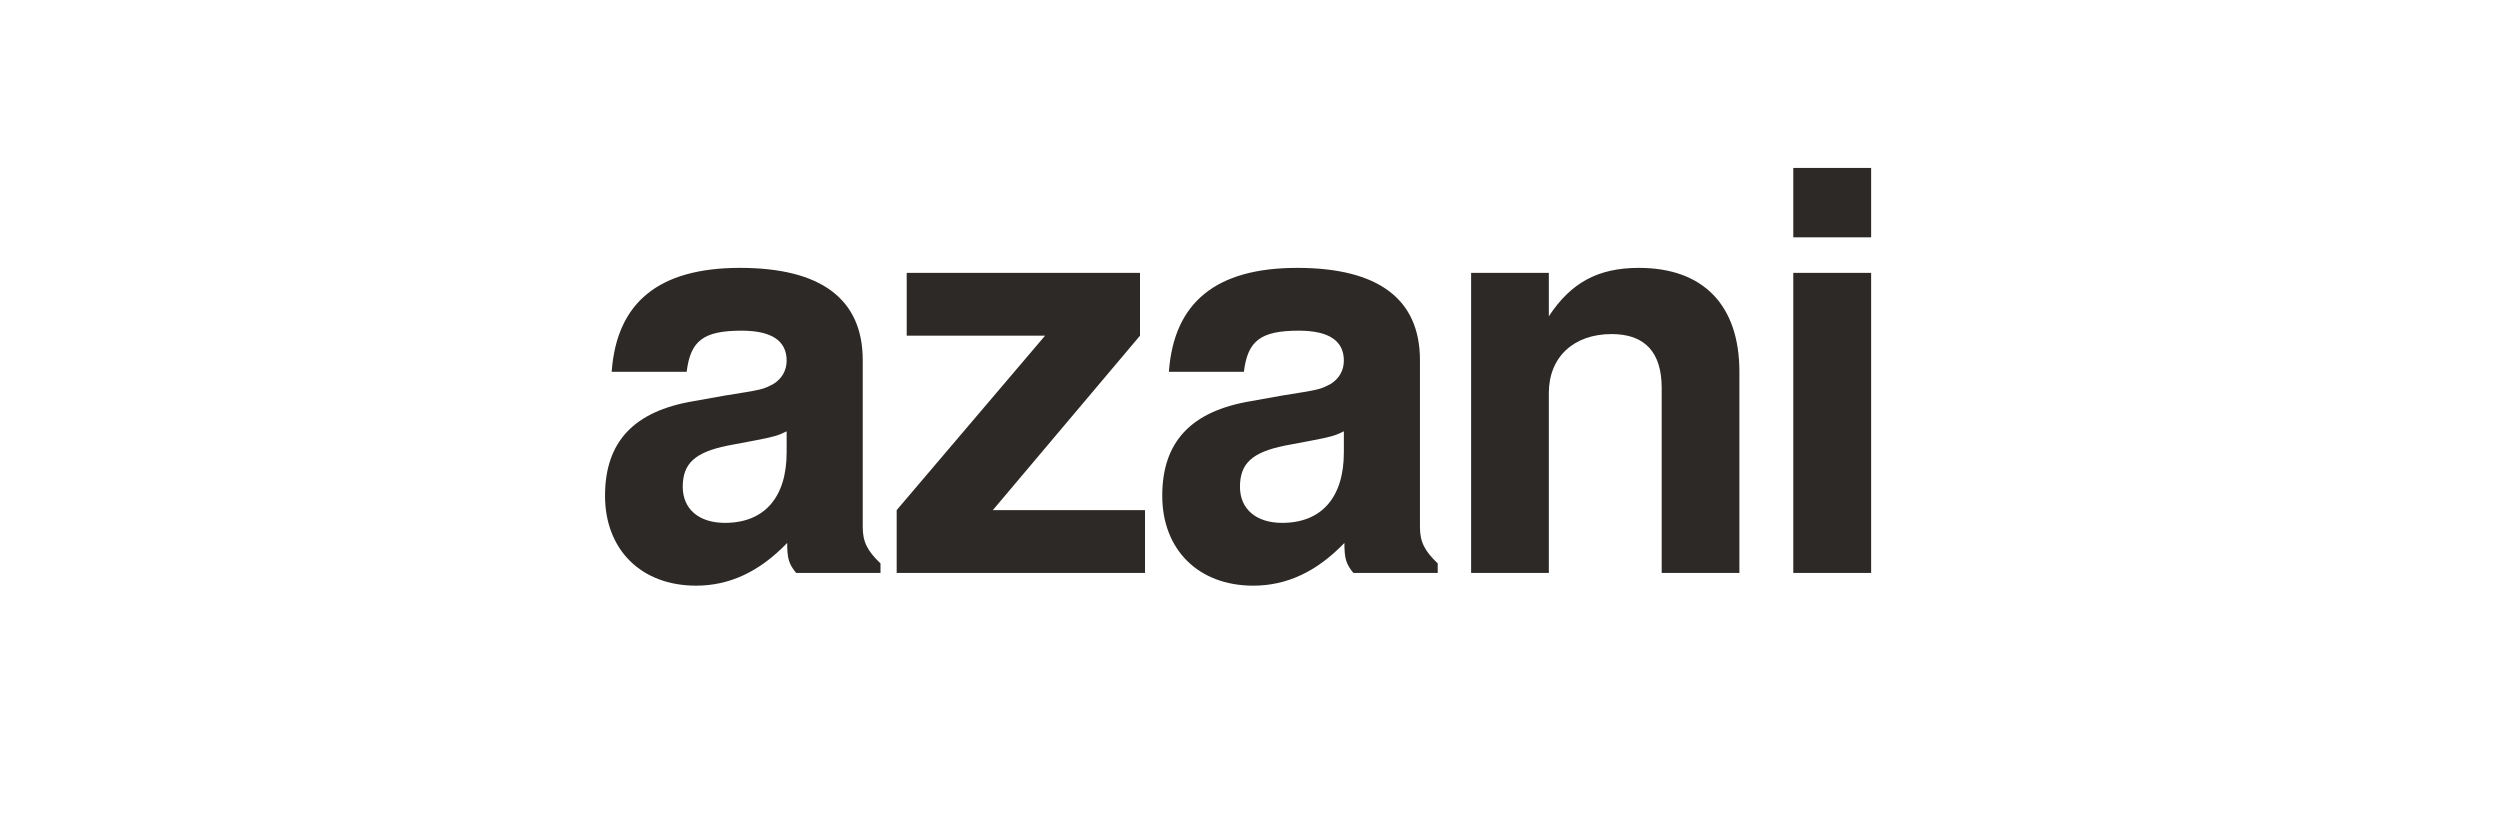
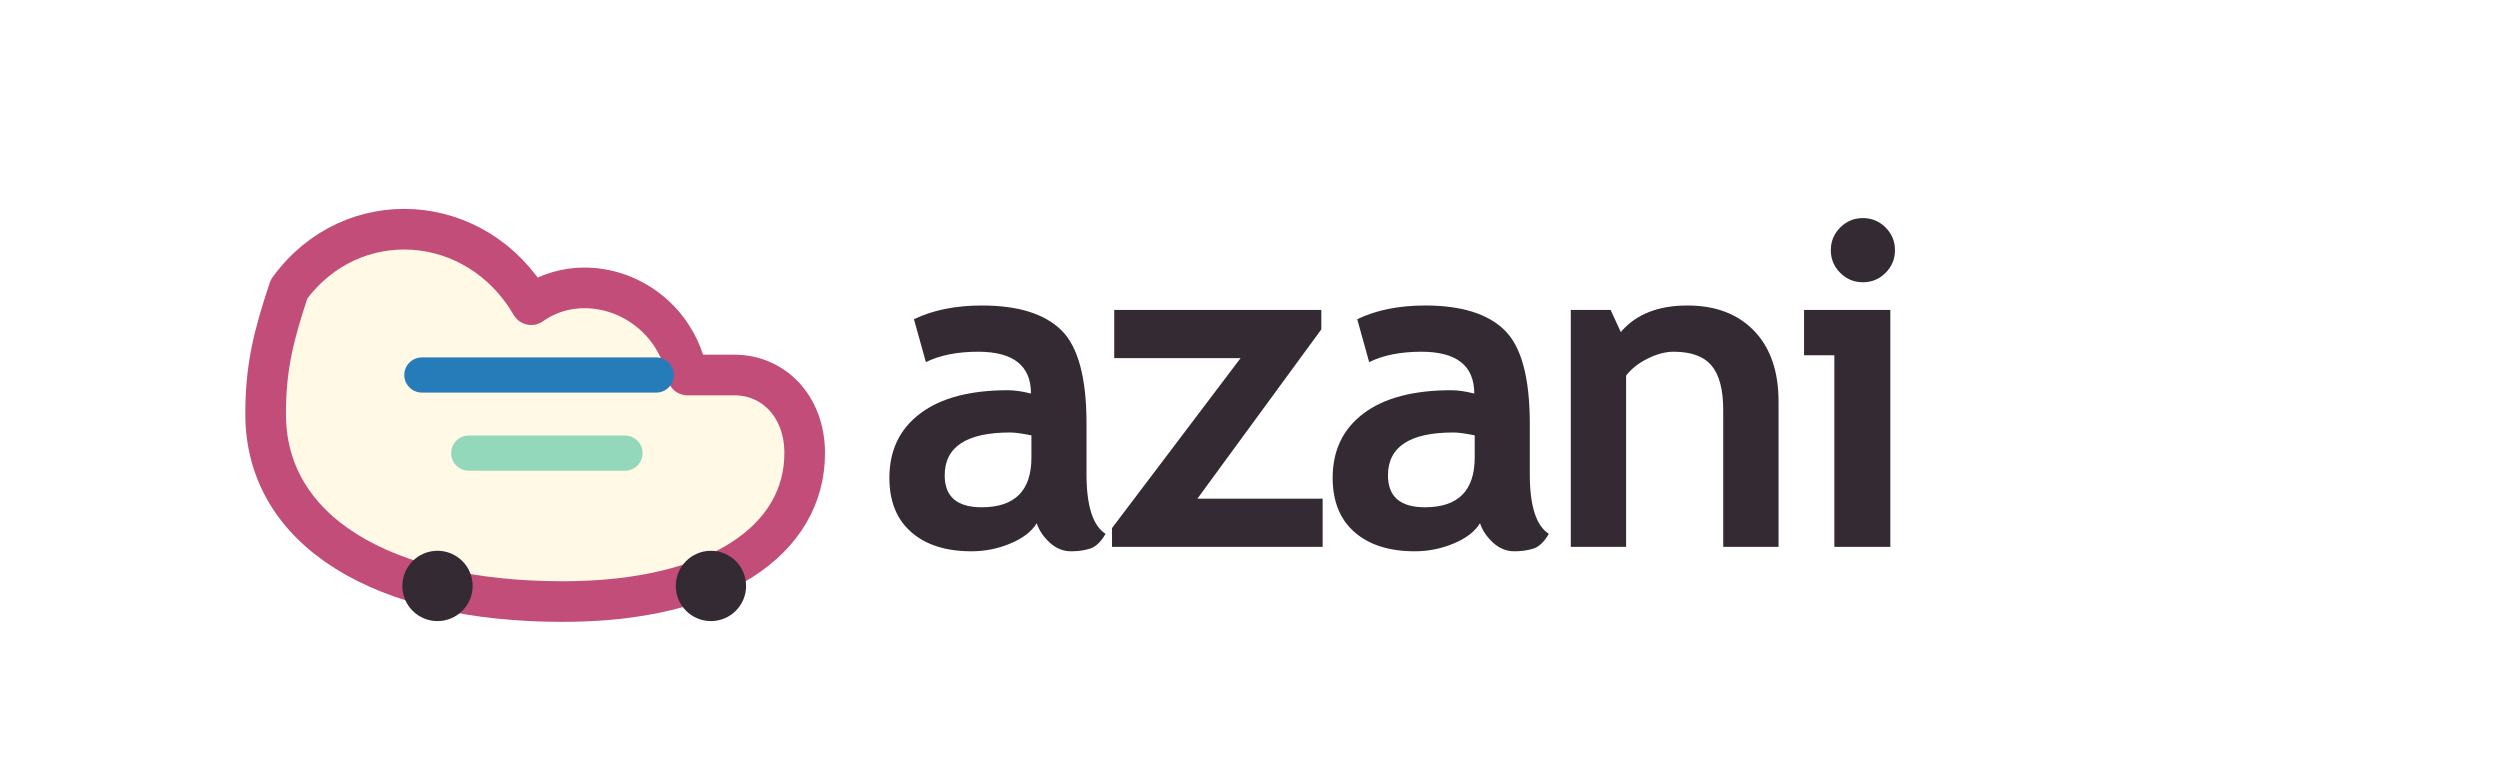
- <svg xmlns="http://www.w3.org/2000/svg" viewBox="0 0 288 96" role="img" aria-label="azani">
-   <text x="144" y="66" font-family="'DM Sans', -apple-system, BlinkMacSystemFont, 'Segoe UI', Helvetica, Arial, sans-serif" font-weight="800" font-size="64" letter-spacing="-0.035em" text-anchor="middle" fill="#2d2926">azani</text>
+ <svg xmlns="http://www.w3.org/2000/svg" viewBox="0 0 320 100" role="img" aria-labelledby="azani-logo-title">
+   <g transform="translate(28 15)">
+     <path d="M9 22c8-11 24-10 31 2 7-5 18-1 20 9h6c5 0 9 4 9 10 0 11-11 19-31 19C21 62 6 53 6 38c0-6 1-10 3-16Z" fill="#FFF9E5" stroke="#C24D79" stroke-width="5.2" stroke-linejoin="round" />
+     <path d="M26 33h30" stroke="#267CB8" stroke-width="4.5" stroke-linecap="round" />
+     <path d="M32 43h20" stroke="#93D8BB" stroke-width="4.5" stroke-linecap="round" />
+     <circle cx="28" cy="60" r="4.5" fill="#342A33" />
+     <circle cx="63" cy="60" r="4.5" fill="#342A33" />
+   </g>
+   <path fill="#342A33" d="M132.702 66.97Q131.739 68.556 129.346 69.561Q126.953 70.566 124.348 70.566Q119.448 70.566 116.645 68.117Q113.841 65.667 113.841 61.164Q113.841 55.896 117.792 52.923Q121.742 49.949 129.021 49.949Q130.267 49.949 131.966 50.374Q131.966 45.021 125.197 45.021Q121.204 45.021 118.514 46.353L116.984 40.858Q120.638 39.103 125.679 39.103Q132.617 39.103 135.846 42.26Q139.074 45.418 139.074 54.226V60.711Q139.074 66.771 141.51 68.329Q140.632 69.858 139.556 70.212Q138.479 70.566 137.092 70.566Q135.563 70.566 134.345 69.434Q133.127 68.301 132.702 66.97ZM132.022 55.727Q130.21 55.358 129.304 55.358Q120.921 55.358 120.921 60.853Q120.921 64.931 125.65 64.931Q132.022 64.931 132.022 58.559ZM142.338 70V67.593L158.792 45.843H142.621V39.669H169.129V42.161L153.27 63.826H169.299V70ZM189.442 66.97Q188.479 68.556 186.086 69.561Q183.693 70.566 181.088 70.566Q176.188 70.566 173.385 68.117Q170.581 65.667 170.581 61.164Q170.581 55.896 174.532 52.923Q178.482 49.949 185.761 49.949Q187.007 49.949 188.706 50.374Q188.706 45.021 181.937 45.021Q177.944 45.021 175.254 46.353L173.724 40.858Q177.378 39.103 182.419 39.103Q189.357 39.103 192.586 42.26Q195.814 45.418 195.814 54.226V60.711Q195.814 66.771 198.25 68.329Q197.372 69.858 196.296 70.212Q195.22 70.566 193.832 70.566Q192.303 70.566 191.085 69.434Q189.867 68.301 189.442 66.97ZM188.763 55.727Q186.95 55.358 186.044 55.358Q177.661 55.358 177.661 60.853Q177.661 64.931 182.39 64.931Q188.763 64.931 188.763 58.559ZM220.573 70V52.47Q220.573 48.59 219.087 46.806Q217.6 45.021 214.23 45.021Q212.672 45.021 210.902 45.899Q209.132 46.777 208.141 48.08V70H201.061V39.669H206.158L207.461 42.501Q210.35 39.103 215.986 39.103Q221.395 39.103 224.524 42.345Q227.654 45.588 227.654 51.394V70ZM238.451 27.916Q240.15 27.916 241.354 29.12Q242.557 30.323 242.557 32.022Q242.557 33.722 241.354 34.925Q240.15 36.129 238.451 36.129Q236.752 36.129 235.548 34.925Q234.344 33.722 234.344 32.022Q234.344 30.323 235.548 29.12Q236.752 27.916 238.451 27.916ZM234.797 70V45.475H230.918V39.669H241.962V70Z" />
</svg>
